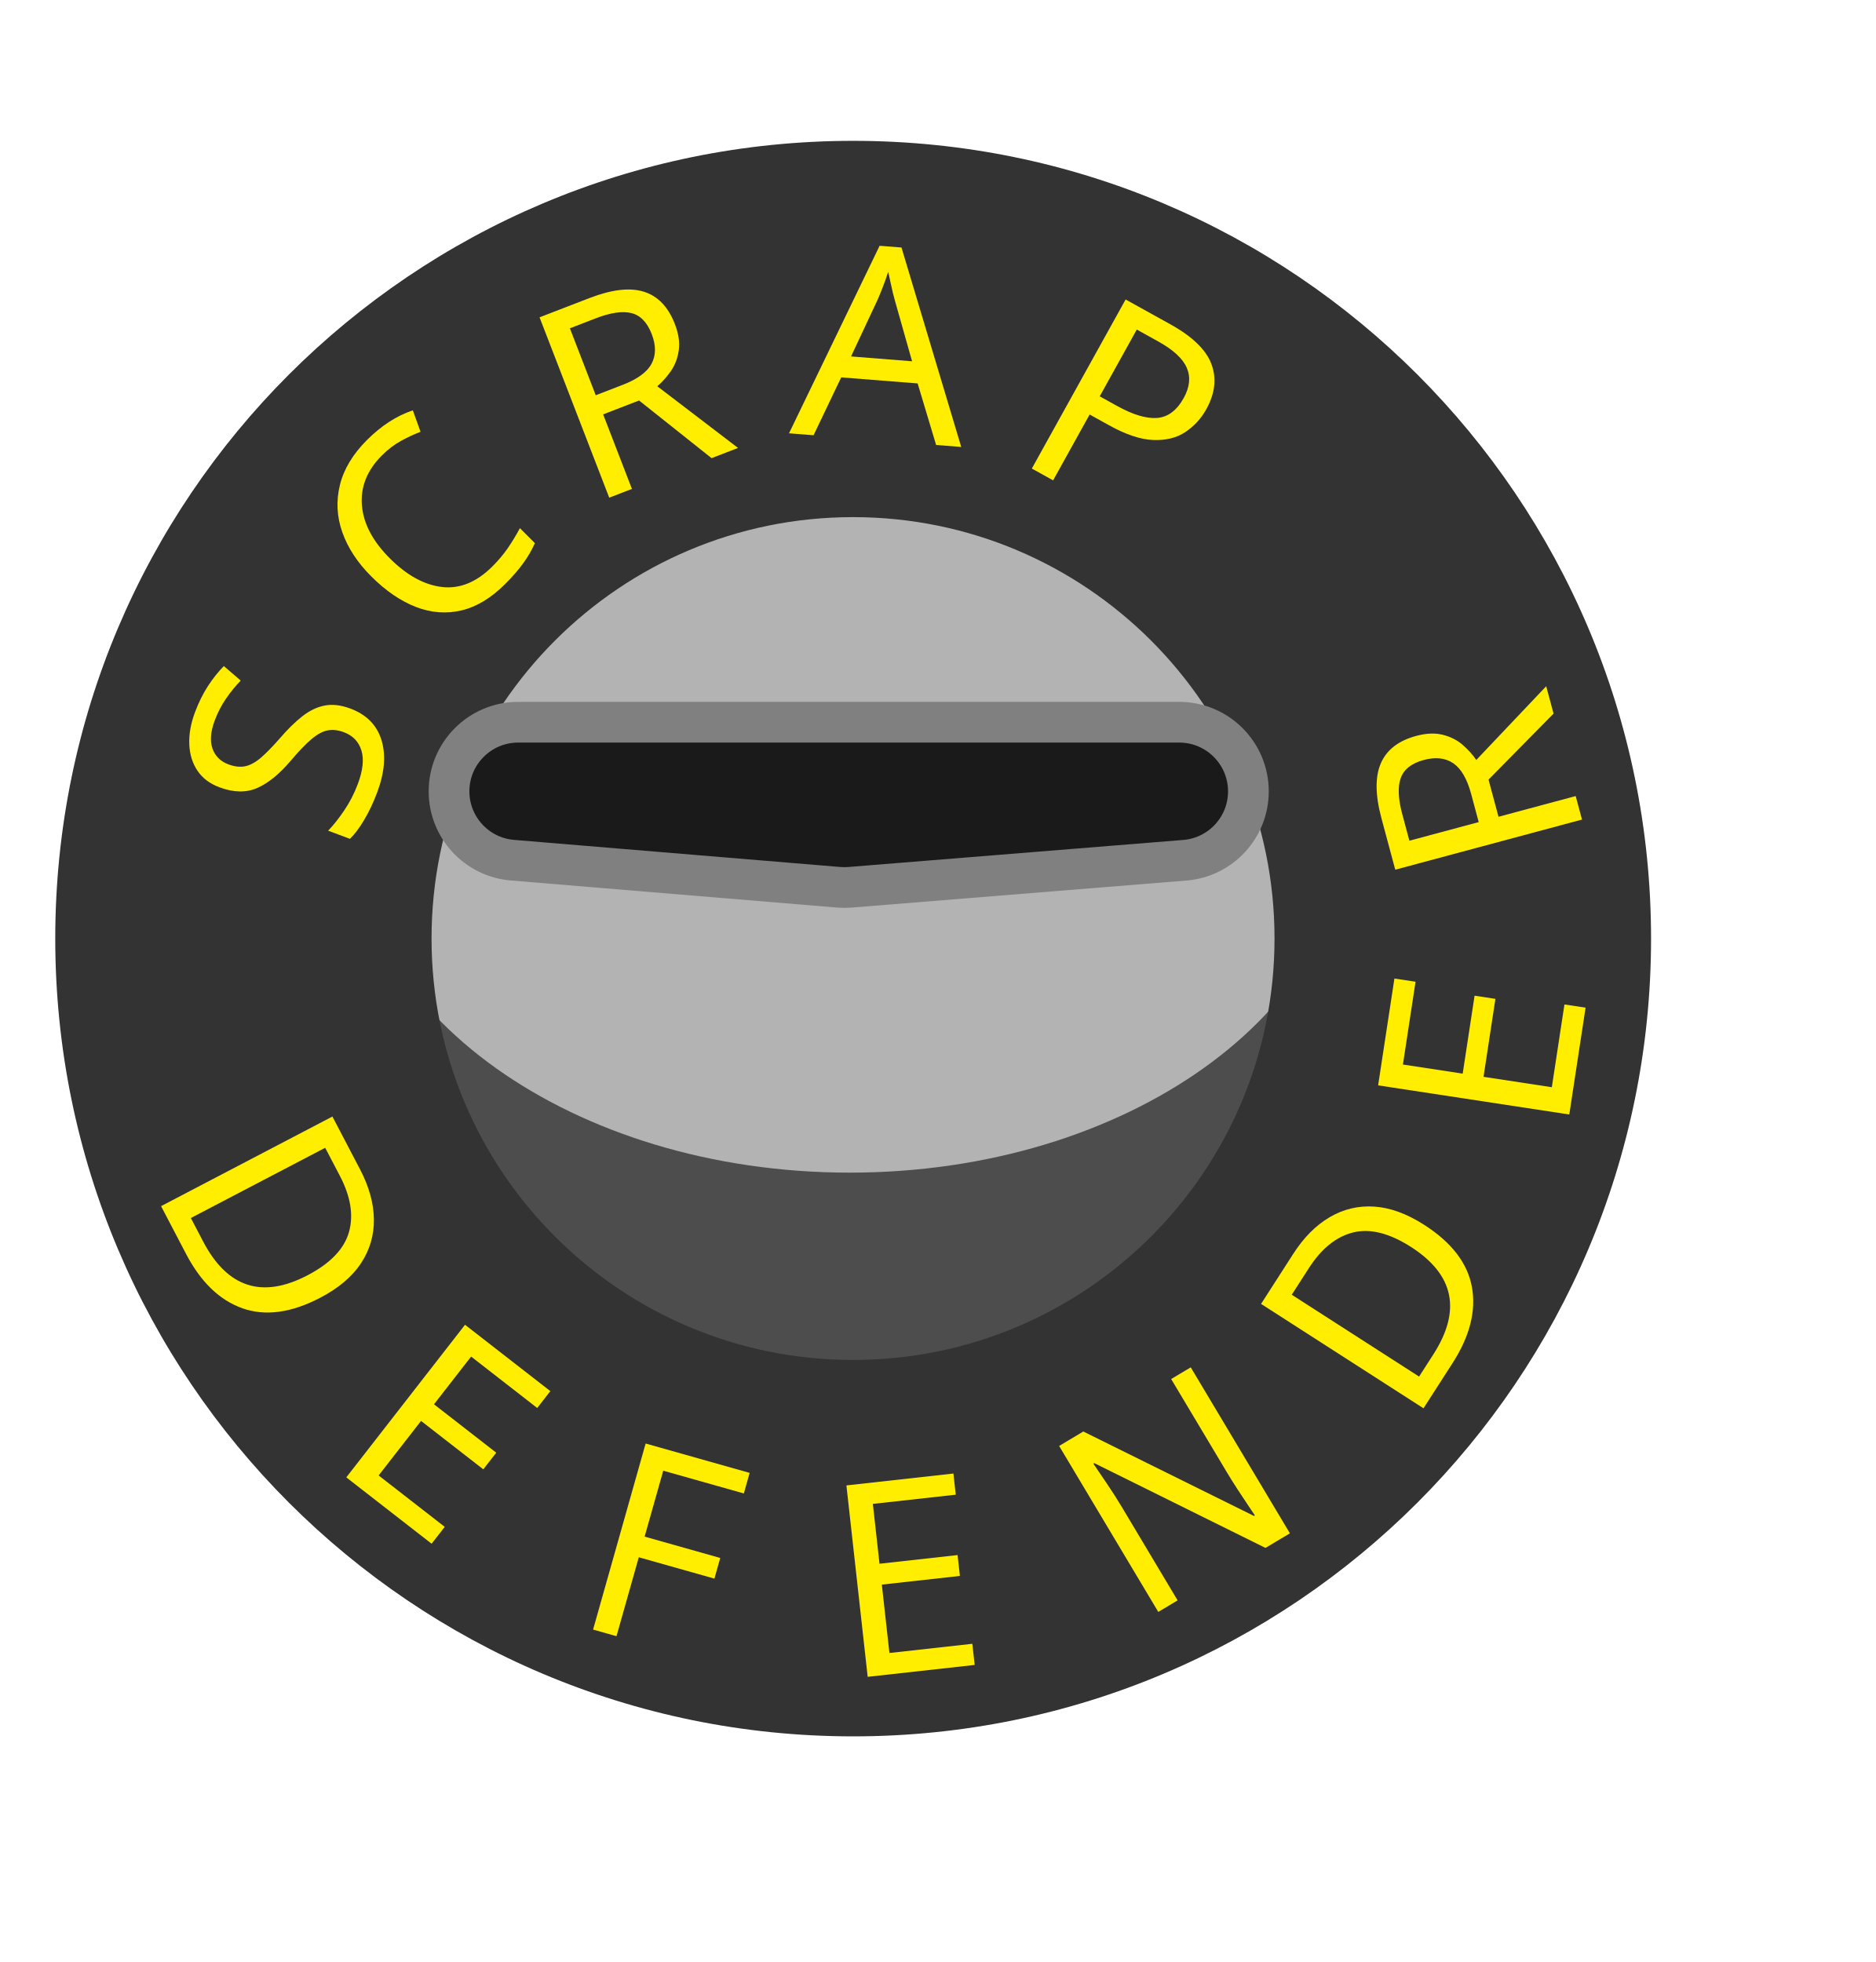
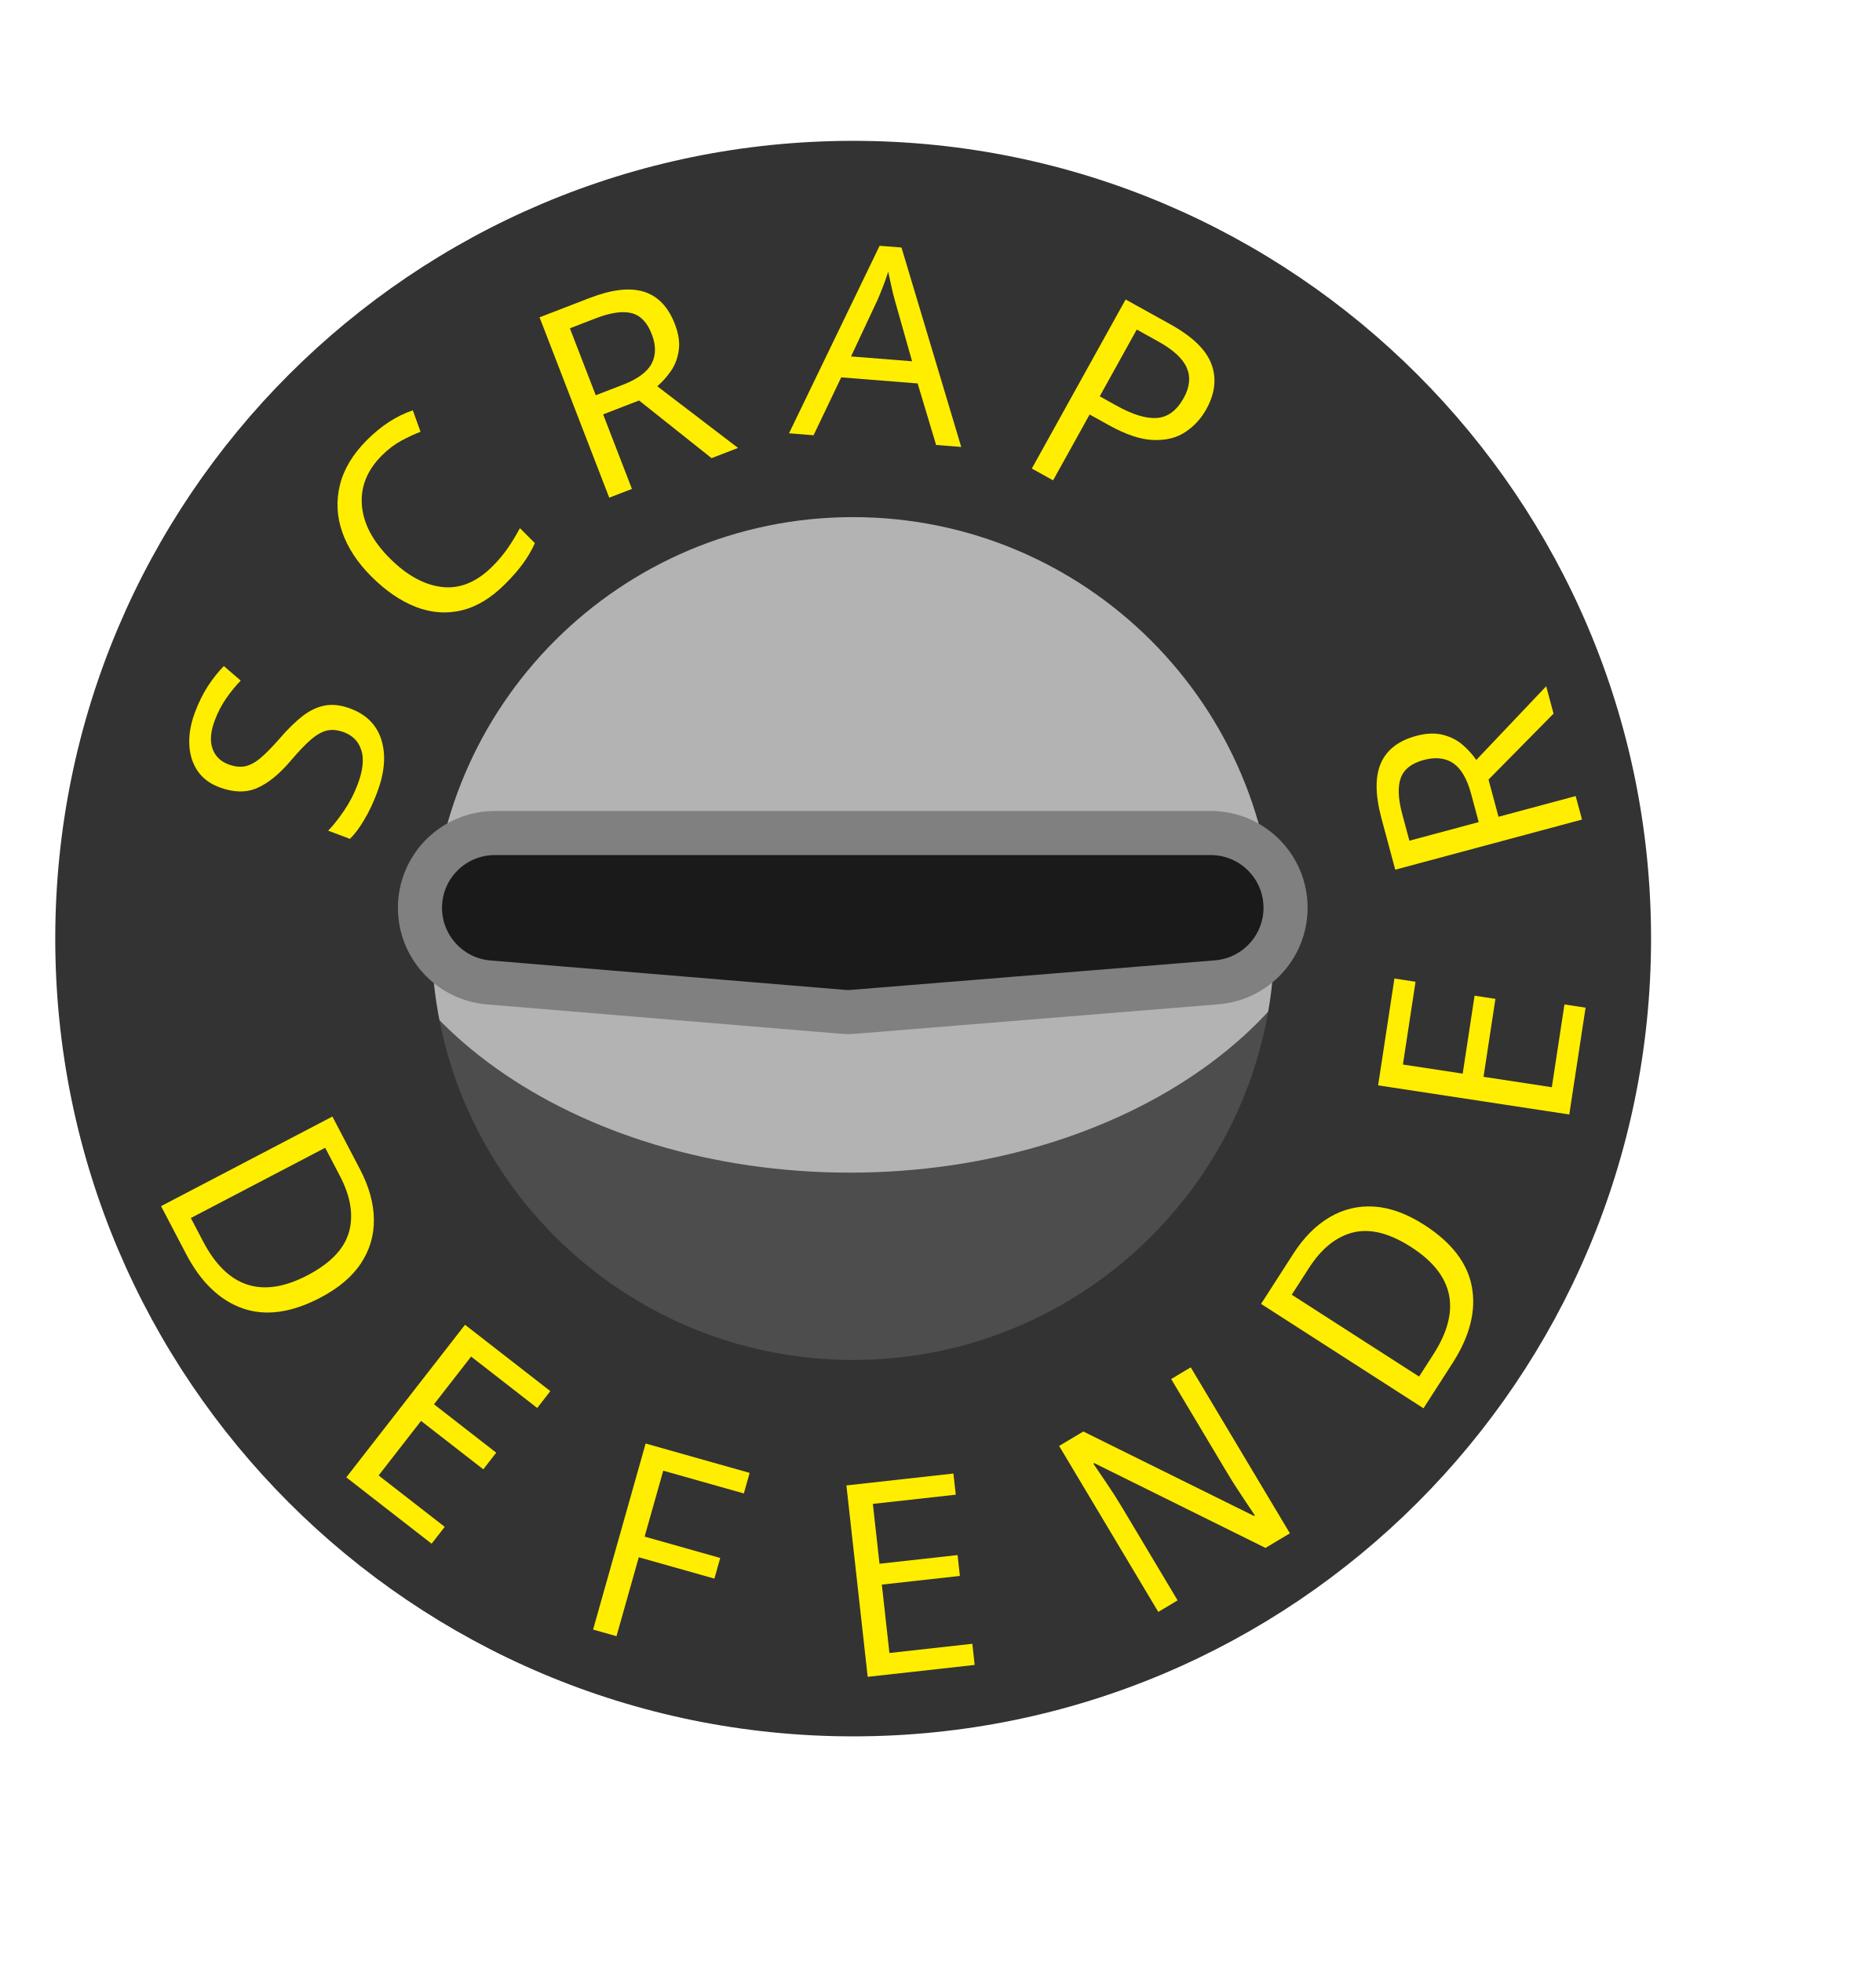
<svg xmlns="http://www.w3.org/2000/svg" id="Layer_4" data-name="Layer 4" viewBox="0 0 305.83 319.99">
  <defs>
    <style>
      .cls-1 {
        fill: #4d4d4d;
      }

      .cls-2 {
        fill: #b3b3b3;
      }

      .cls-3 {
        fill: #333;
      }

      .cls-4 {
        fill: #1a1a1a;
        stroke: gray;
        stroke-miterlimit: 10;
-         stroke-width: 6.64px;
+         stroke-width: 7.19px;
      }

      .cls-5 {
        font-size: 44.16px;
        fill: #fe0;
        font-family: ReggaeOne-Regular, Reggae One;
      }
    </style>
  </defs>
  <g>
    <circle class="cls-1" cx="138.57" cy="152.79" r="123.8" />
    <ellipse class="cls-2" cx="138.57" cy="133.05" rx="81.61" ry="58.2" />
    <path class="cls-3" d="M389.29,263.26A130.11,130.11,0,1,0,519.4,393.37,130.11,130.11,0,0,0,389.29,263.26Zm0,198.83A68.73,68.73,0,1,1,458,393.37,68.73,68.73,0,0,1,389.29,462.09Z" transform="translate(-250.17 -240.29)" />
-     <path id="_20" class="cls-4" d="M443.38,380.59,388.79,385a11.43,11.43,0,0,1-1.85,0l-53.21-4.42a11.27,11.27,0,0,1-10.34-11.23v0a11.28,11.28,0,0,1,11.27-11.27H442.47a11.28,11.28,0,0,1,11.27,11.27h0A11.27,11.27,0,0,1,443.38,380.59Z" transform="translate(-250.17 -240.29)" />
+     <path id="_20" class="cls-4" d="M448.59,400.5l-59.12,4.8a11.13,11.13,0,0,1-2,0l-57.62-4.78a12.22,12.22,0,0,1-11.2-12.17v0a12.21,12.21,0,0,1,12.21-12.2H447.6a12.2,12.2,0,0,1,12.2,12.2h0A12.21,12.21,0,0,1,448.59,400.5Z" transform="translate(-250.17 -240.29)" />
    <g>
      <text class="cls-5" transform="translate(57.27 139.29) rotate(-69.46)">S</text>
      <text class="cls-5" transform="matrix(0.71, -0.71, 0.71, 0.71, 69.86, 107.14)">C</text>
      <text class="cls-5" transform="translate(95.35 82.71) rotate(-21.12)">R</text>
      <text class="cls-5" transform="translate(128.66 70.67) rotate(4.53)">A</text>
      <text class="cls-5" transform="translate(164.51 74.34) rotate(29.02)">P</text>
      <text class="cls-5" transform="matrix(0.67, 0.74, -0.74, 0.67, 193.87, 92.73)"> </text>
      <text class="cls-5" transform="translate(24.28 192.92) rotate(62.39)">D</text>
      <text class="cls-5" transform="translate(53.09 238.32) rotate(37.88)">E</text>
      <text class="cls-5" transform="translate(92.59 264.61) rotate(15.77)">F</text>
      <text class="cls-5" transform="matrix(0.99, -0.11, 0.11, 0.99, 137.25, 273.95)">E</text>
      <text class="cls-5" transform="translate(185.2 265.09) rotate(-30.85)">N</text>
      <text class="cls-5" transform="matrix(0.54, -0.84, 0.84, 0.54, 229.81, 233.28)">D</text>
      <text class="cls-5" transform="translate(255.25 186) rotate(-81.33)">E</text>
      <text class="cls-5" transform="translate(259.08 137.8) rotate(-105.03)">R</text>
      <text class="cls-5" transform="matrix(-0.55, -0.83, 0.83, -0.55, 243.12, 92.95)"> </text>
    </g>
  </g>
</svg>
